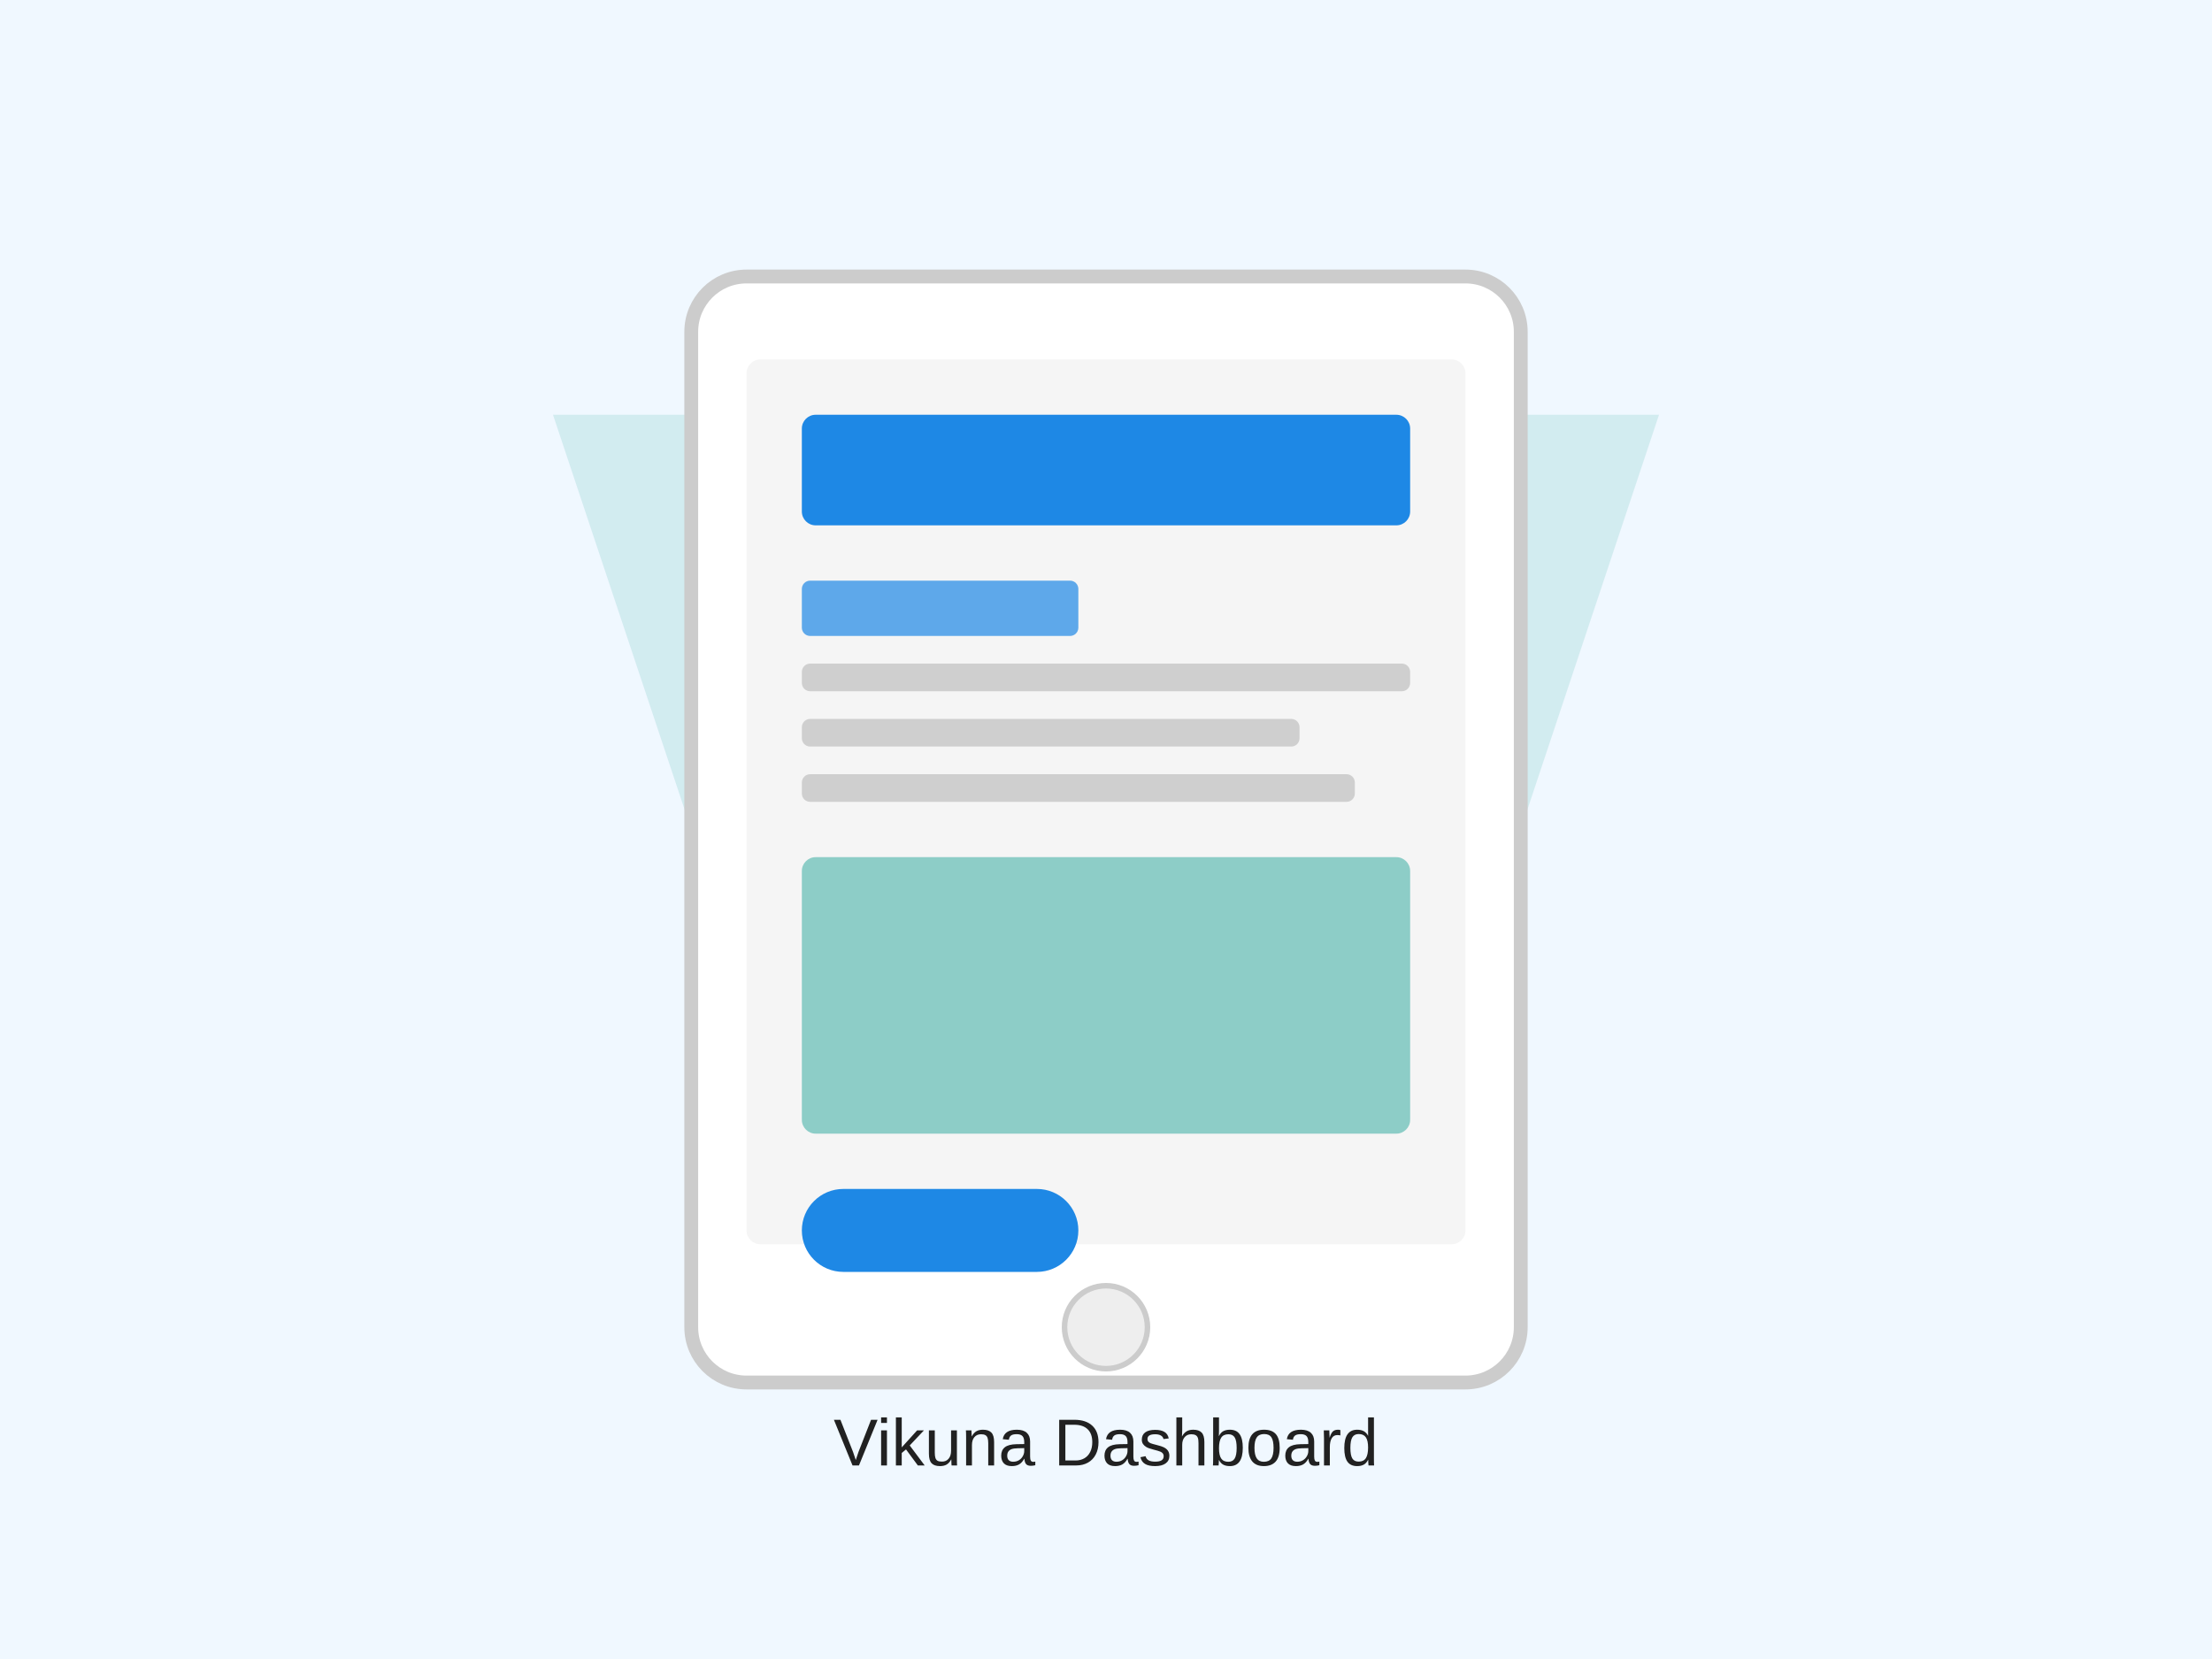
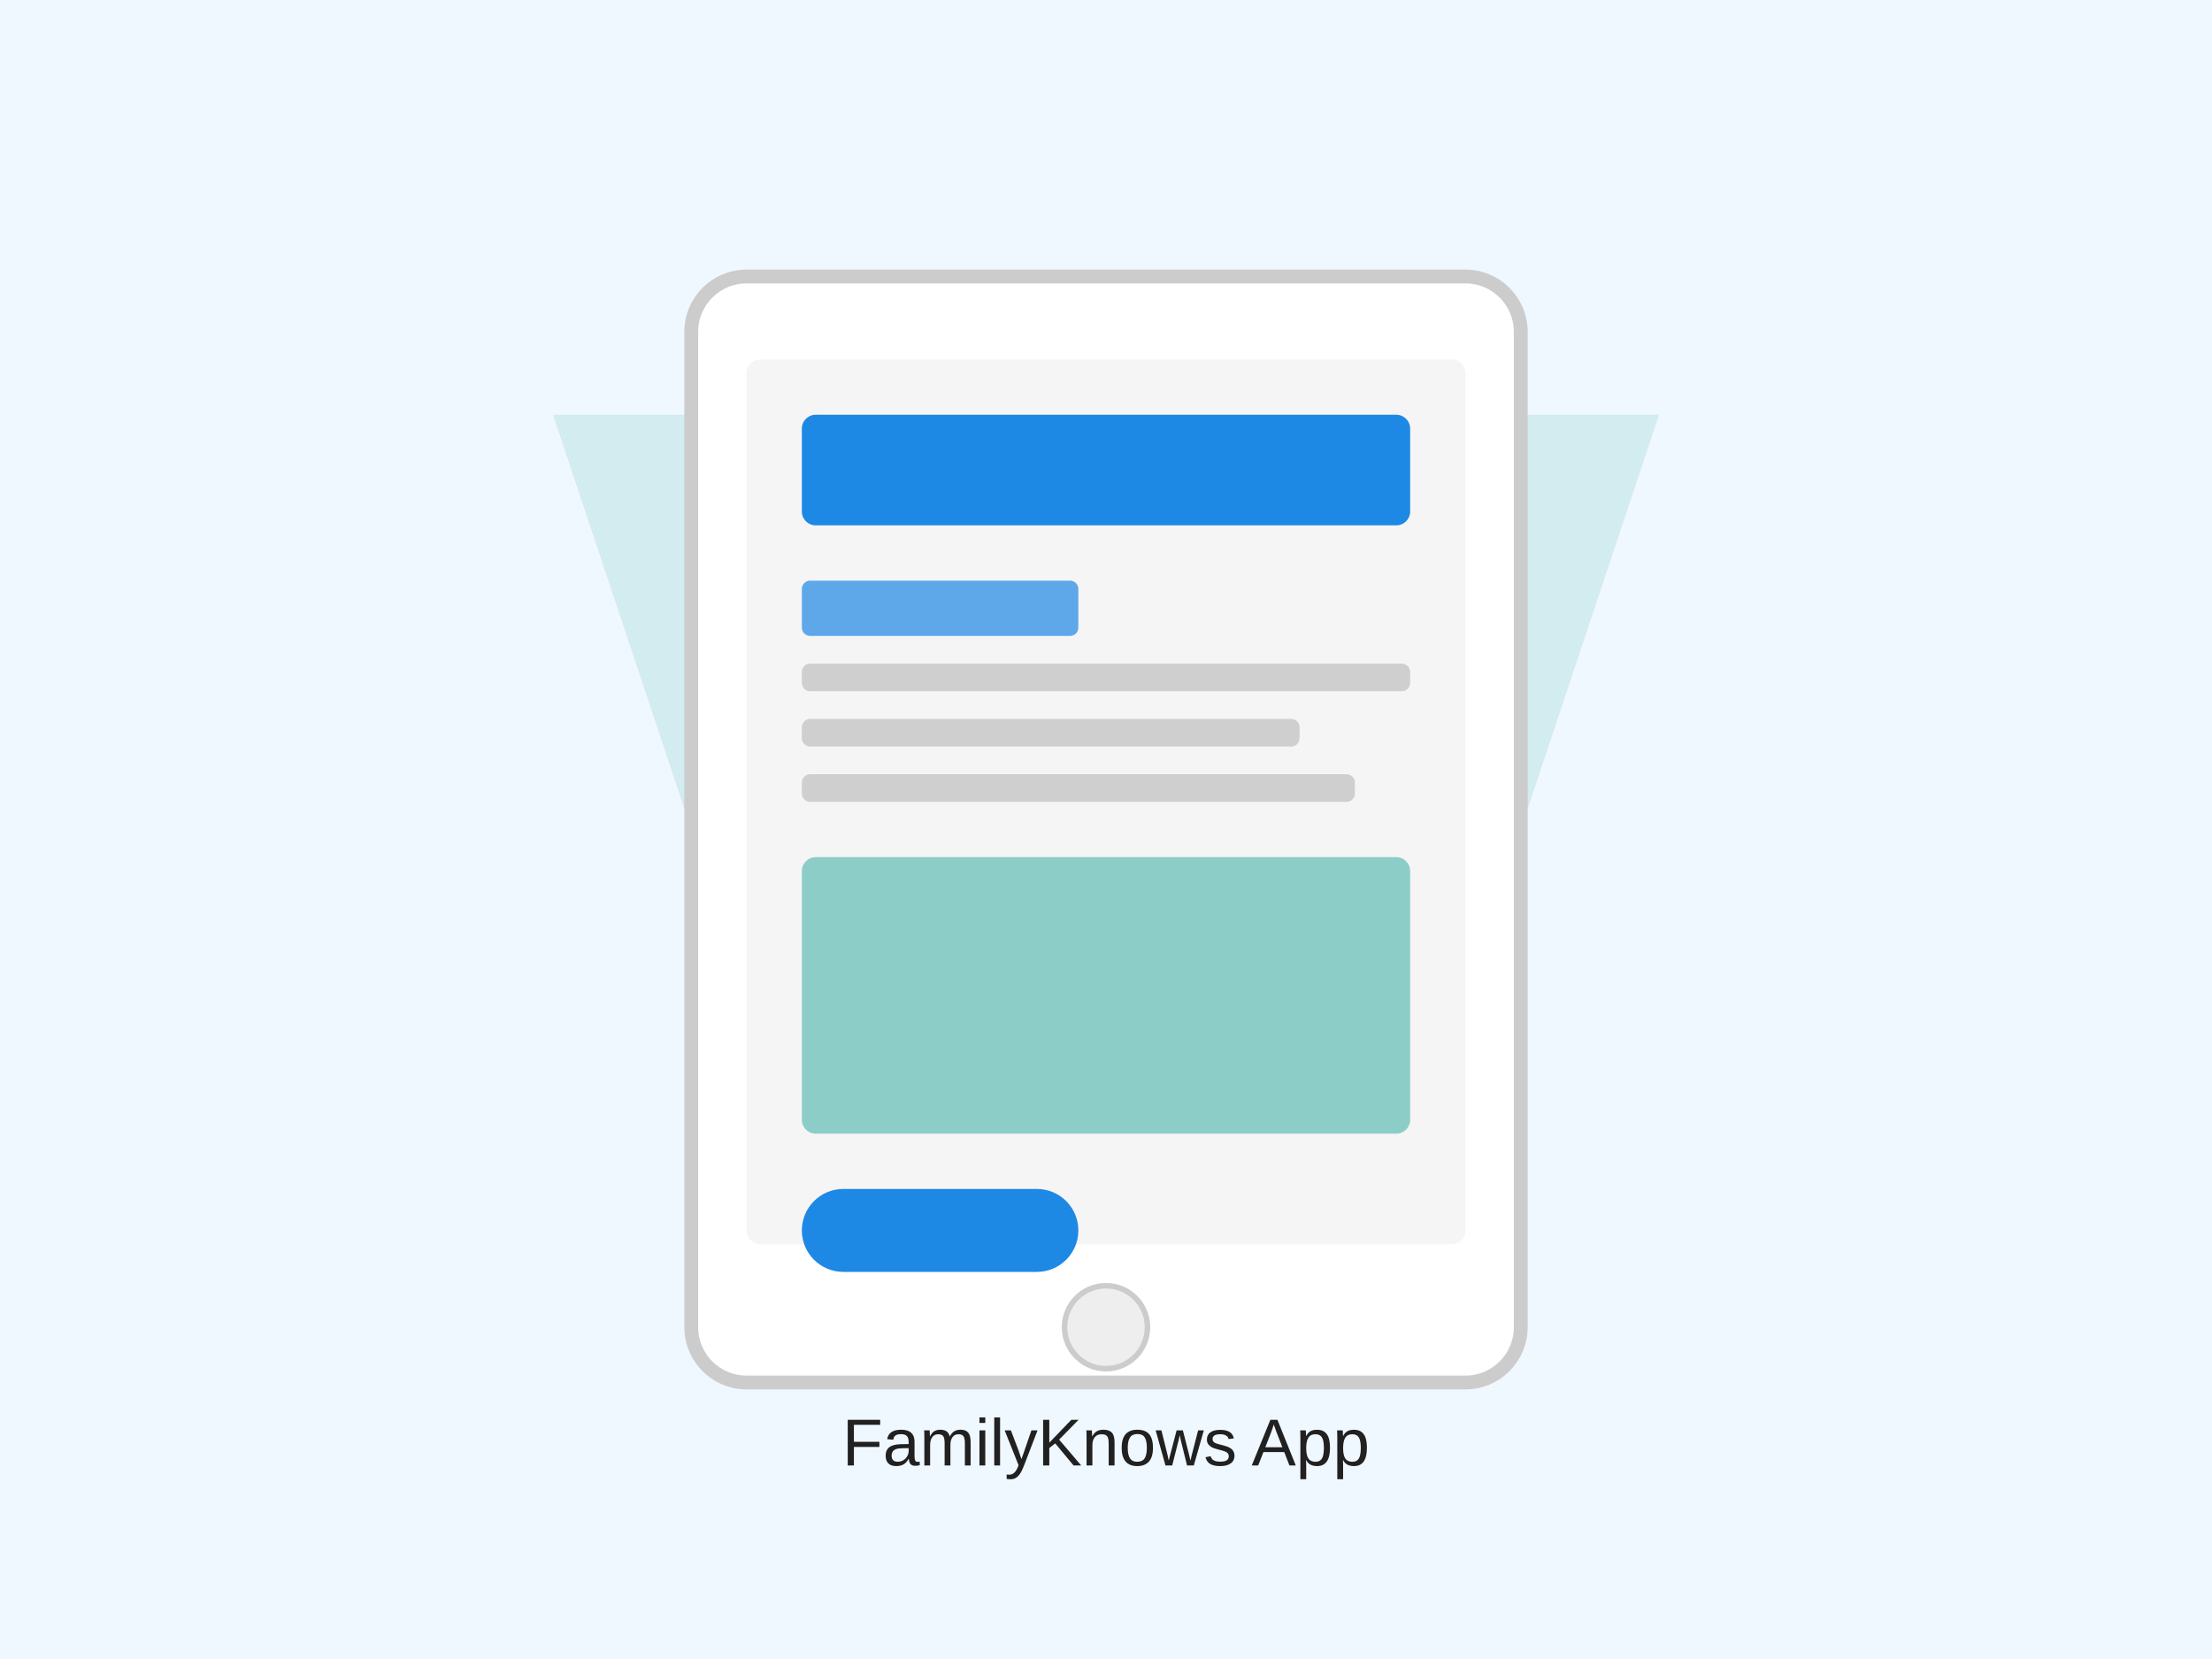
<svg xmlns="http://www.w3.org/2000/svg" viewBox="0 0 800 600">
  <rect width="800" height="600" fill="#f0f8ff" />
  <circle cx="400" cy="300" r="150" fill="#1E88E5" opacity="0.2" />
  <path d="M200 150 L600 150 L500 450 L300 450 Z" fill="#26A69A" opacity="0.15" />
  <rect x="250" y="100" width="300" height="400" rx="20" ry="20" fill="#FFFFFF" stroke="#CCCCCC" stroke-width="5" />
  <rect x="270" y="130" width="260" height="320" rx="5" ry="5" fill="#F5F5F5" />
  <rect x="290" y="150" width="220" height="40" rx="5" ry="5" fill="#1E88E5" />
  <rect x="290" y="210" width="100" height="20" rx="3" ry="3" fill="#1E88E5" opacity="0.7" />
  <rect x="290" y="240" width="220" height="10" rx="3" ry="3" fill="#AAAAAA" opacity="0.5" />
  <rect x="290" y="260" width="180" height="10" rx="3" ry="3" fill="#AAAAAA" opacity="0.5" />
  <rect x="290" y="280" width="200" height="10" rx="3" ry="3" fill="#AAAAAA" opacity="0.5" />
  <rect x="290" y="310" width="220" height="100" rx="5" ry="5" fill="#26A69A" opacity="0.5" />
  <rect x="290" y="430" width="100" height="30" rx="15" ry="15" fill="#1E88E5" />
  <circle cx="400" cy="480" r="15" fill="#EEEEEE" stroke="#CCCCCC" stroke-width="2" />
-   <text x="400" y="530" font-family="Arial" font-size="24" fill="#212121" text-anchor="middle">Vikuna Dashboard</text>
+   <text x="400" y="530" font-family="Arial" font-size="24" fill="#212121" text-anchor="middle">FamilyKnows App</text>
</svg>
